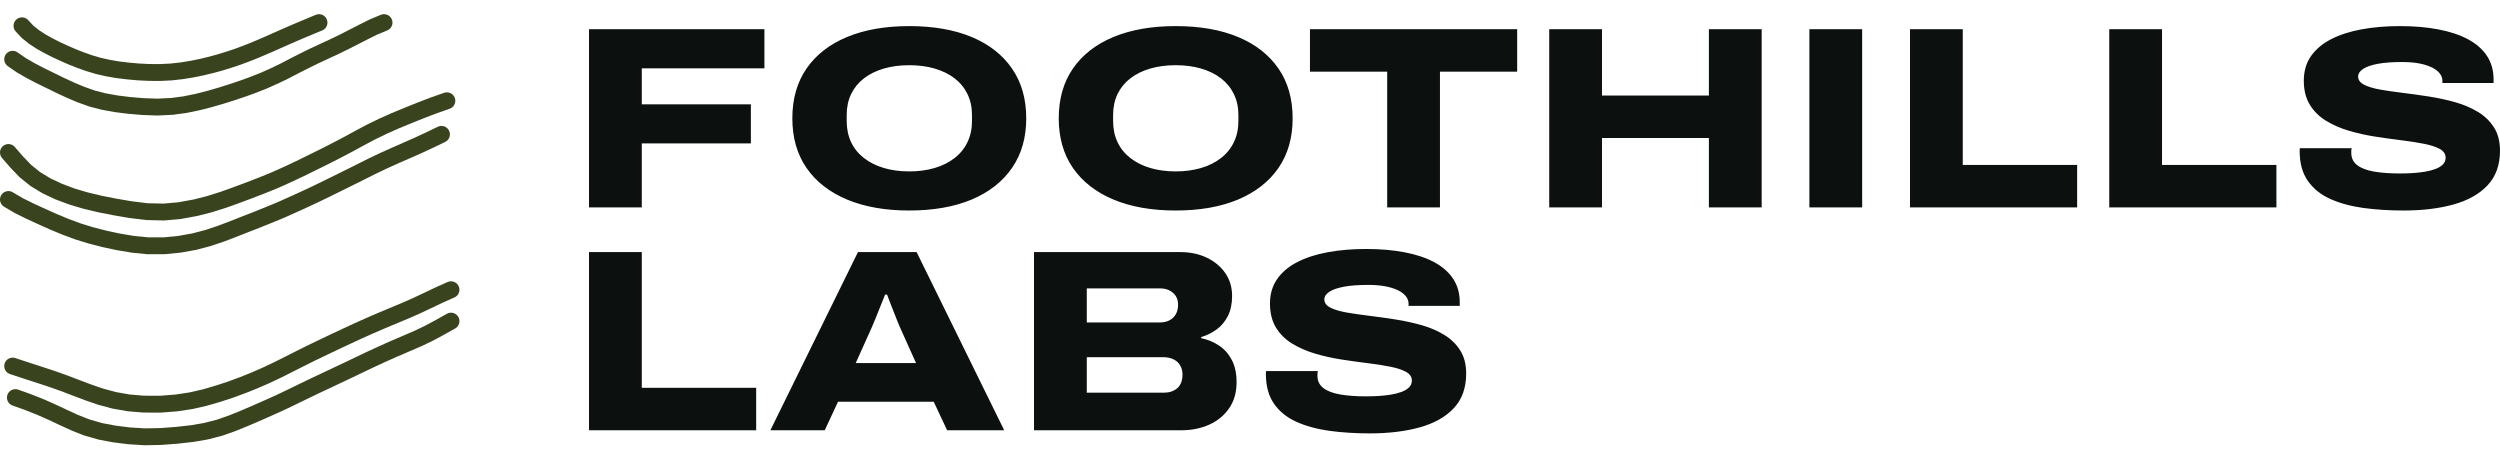
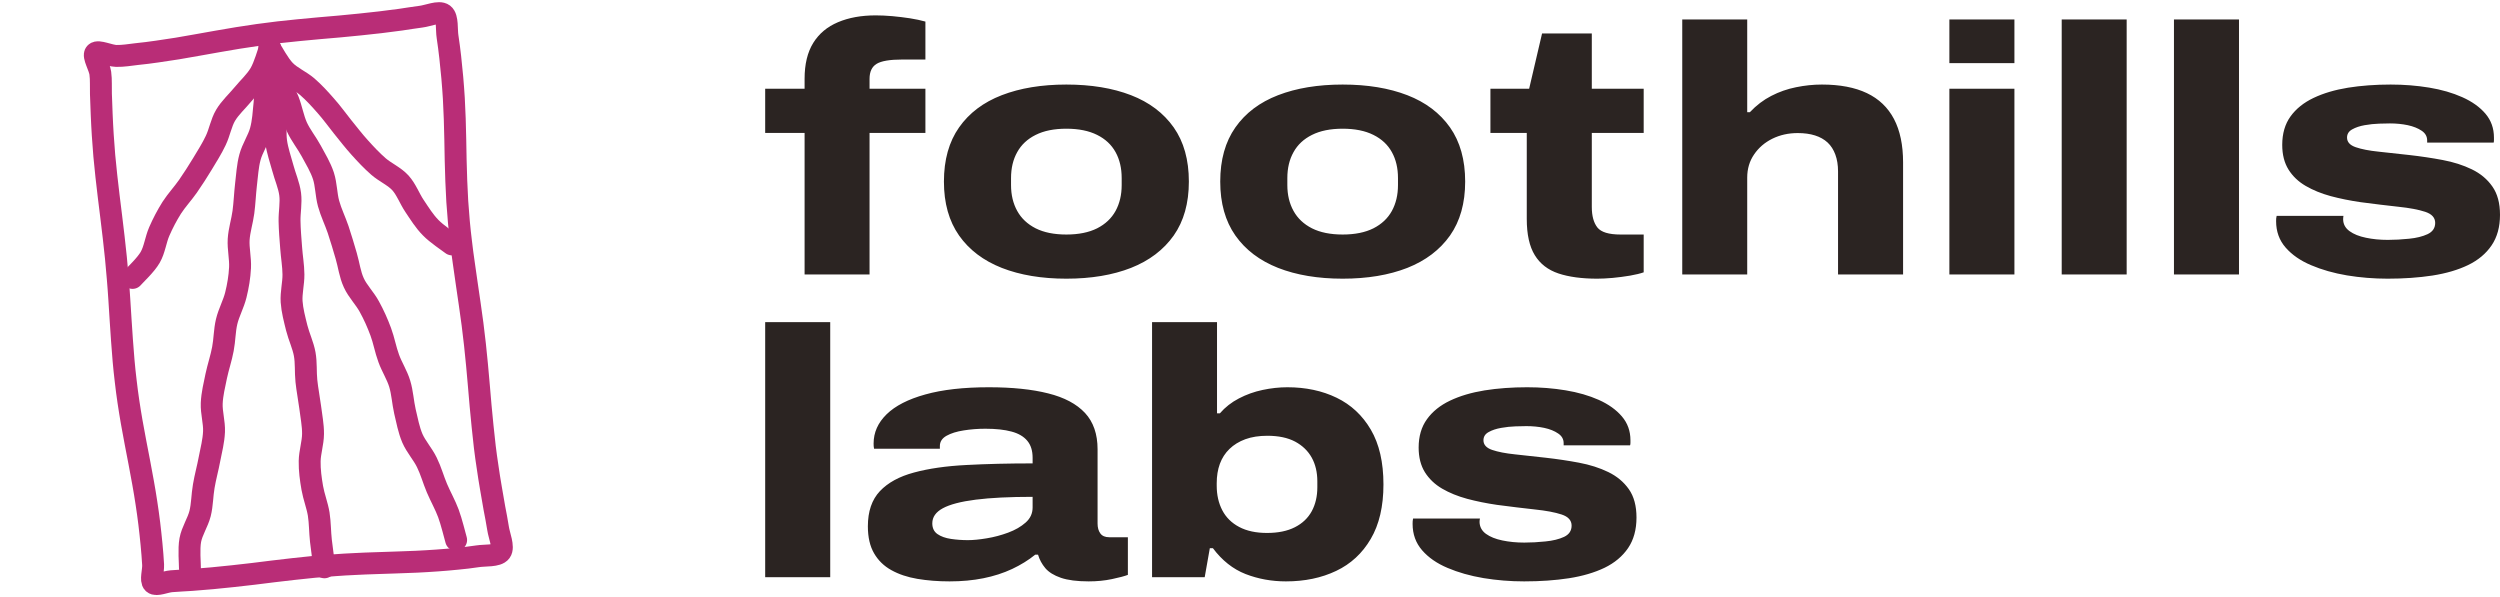
- <svg xmlns="http://www.w3.org/2000/svg" viewBox="0 0 424.44 78" width="424.44" height="78" role="img" aria-label="Foothills Labs">
+ <svg xmlns="http://www.w3.org/2000/svg" viewBox="0 0 326.72 78" width="326.72" height="78" role="img" aria-label="Foothills Labs">
  <g transform="translate(0 0)">
-     <g fill="none" stroke="#39441F" stroke-width="2.864" stroke-linecap="round" stroke-linejoin="round">
-       <path d="M76.57 49.19L74.6 50.07L72.64 51L70.73 51.9L68.68 52.8L66.71 53.62L64.73 54.45L62.74 55.31L60.75 56.2L58.81 57.1L56.84 58.02L54.87 58.96L52.9 59.91L50.97 60.87L49.13 61.8L47.16 62.79L45.19 63.72L43.22 64.58L41.25 65.37L39.09 66.17L36.93 66.87L34.76 67.5L32.4 68.04L29.94 68.41L27.25 68.62L24.38 68.61L21.85 68.4L19.36 67.96L17.03 67.33L14.92 66.6L12.91 65.84L10.76 65.02L8.63 64.27L6.46 63.56L4.3 62.86L2.15 62.15" />
-       <path d="M1.43 33.87L3.23 34.93L5.2 35.9L7.17 36.8L9.14 37.68L11.11 38.5L13.27 39.3L15.42 39.96L17.75 40.56L20.08 41.06L22.59 41.48L25.1 41.73L27.97 41.72L30.48 41.47L32.99 41.02L35.28 40.42L37.44 39.7L39.45 38.94L41.6 38.09L43.58 37.32L45.69 36.47L47.7 35.64L49.67 34.76L51.65 33.86L53.62 32.94L55.57 31.99L57.4 31.09L59.36 30.12L61.33 29.14L63.16 28.22L65.09 27.3L67.06 26.41L69.05 25.54L71.09 24.64L73.02 23.74L74.95 22.81" />
-       <path d="M54.16 3.84L52.86 4.38L51.47 4.96L50.03 5.57L48.65 6.17L47.34 6.75L45.91 7.39L44.58 7.96L43.22 8.54L41.78 9.11L40.35 9.64L38.91 10.12L37.29 10.62L35.86 11.01L34.24 11.4L32.63 11.73L30.84 12.02L29.04 12.22L27.25 12.31L25.28 12.3L23.49 12.21L21.69 12.05L19.9 11.83L18.29 11.55L16.67 11.18L15.06 10.7L13.62 10.19L12.19 9.62L10.87 9.04L9.5 8.41L8.25 7.77L6.99 7.07L5.74 6.25L4.66 5.38L3.73 4.38" />
-       <path d="M76.57 54.52L74.77 55.53L72.86 56.56L70.98 57.46L68.89 58.36L66.89 59.22L64.91 60.1L62.94 61.01L60.99 61.94L59.11 62.84L57.2 63.74L55.23 64.67L53.26 65.6L51.29 66.55L49.34 67.5L47.45 68.4L45.47 69.29L43.43 70.19L41.42 71.05L39.45 71.85L37.29 72.61L34.96 73.21L32.63 73.61L29.94 73.91L27.25 74.11L24.56 74.16L21.87 73.99L19.36 73.67L17.03 73.23L14.7 72.56L12.73 71.78L10.76 70.88L8.78 69.95L6.81 69.08L4.66 68.23L2.61 67.5" />
-       <path d="M1.43 25.89L2.84 27.51L4.3 29.03L5.97 30.38L7.89 31.55L9.98 32.53L12.19 33.36L14.52 34.05L17.03 34.65L19.54 35.14L22.09 35.58L24.92 35.93L27.79 36L30.48 35.76L33.17 35.27L35.5 34.68L37.83 33.95L40.17 33.11L42.32 32.31L44.55 31.45L46.73 30.56L48.78 29.64L50.93 28.63L52.9 27.66L55.03 26.61L57.02 25.6L59 24.56L60.97 23.49L62.94 22.44L65.06 21.41L67.08 20.51L69.24 19.62L71.48 18.72L73.7 17.87L75.87 17.11" />
-       <path d="M65.2 3.84L63.46 4.56L61.69 5.44L60.07 6.27L58.46 7.09L56.67 7.96L55.05 8.71L53.26 9.54L51.65 10.34L49.97 11.19L48.24 12.09L46.62 12.87L44.83 13.67L43.04 14.38L41.25 15.03L39.35 15.67L37.47 16.26L35.5 16.83L33.53 17.33L31.38 17.77L29.22 18.06L26.71 18.18L24.2 18.09L21.87 17.89L19.72 17.62L17.57 17.23L15.6 16.72L13.68 16.03L11.99 15.32L10.22 14.5L8.59 13.7L6.81 12.83L5.2 11.99L3.58 11.05L2.15 10.06" />
+     <g fill="none" stroke="#B92D77" stroke-width="2.864" stroke-linecap="round" stroke-linejoin="round">
+       <path d="M 12.47 6.94 C 12.82 6.56 14.3 7.29 15.2 7.31 C 16.1 7.33 16.98 7.17 17.86 7.07 C 18.75 6.98 19.64 6.87 20.52 6.74 C 21.4 6.62 22.28 6.48 23.17 6.34 C 24.05 6.19 24.93 6.04 25.81 5.88 C 26.69 5.73 27.57 5.57 28.45 5.41 C 29.33 5.26 30.21 5.11 31.09 4.96 C 31.97 4.82 32.86 4.69 33.74 4.56 C 34.62 4.44 35.51 4.32 36.39 4.22 C 37.28 4.12 38.17 4.03 39.05 3.94 C 39.94 3.85 40.83 3.77 41.72 3.69 C 42.61 3.61 43.5 3.54 44.38 3.46 C 45.27 3.37 46.16 3.29 47.05 3.2 C 47.93 3.11 48.82 3.01 49.71 2.91 C 50.59 2.8 51.48 2.69 52.36 2.57 C 53.24 2.44 54.08 2.3 55.01 2.18 C 55.94 2.07 57.37 1.43 57.95 1.87 C 58.53 2.31 58.34 3.87 58.49 4.8 C 58.64 5.74 58.73 6.58 58.84 7.47 C 58.94 8.36 59.03 9.26 59.11 10.15 C 59.19 11.04 59.25 11.94 59.31 12.84 C 59.36 13.73 59.4 14.63 59.43 15.53 C 59.46 16.43 59.48 17.33 59.5 18.23 C 59.52 19.13 59.53 20.03 59.55 20.93 C 59.58 21.83 59.6 22.73 59.63 23.62 C 59.67 24.52 59.71 25.42 59.76 26.32 C 59.82 27.21 59.89 28.11 59.97 29 C 60.05 29.9 60.15 30.79 60.26 31.68 C 60.36 32.57 60.48 33.46 60.61 34.35 C 60.73 35.24 60.86 36.12 60.99 37.01 C 61.12 37.9 61.26 38.79 61.38 39.68 C 61.51 40.56 61.63 41.45 61.75 42.34 C 61.86 43.23 61.97 44.12 62.07 45.02 C 62.17 45.91 62.26 46.8 62.34 47.69 C 62.43 48.59 62.51 49.48 62.58 50.37 C 62.66 51.27 62.73 52.16 62.81 53.05 C 62.9 53.95 62.98 54.84 63.07 55.74 C 63.16 56.63 63.26 57.52 63.36 58.41 C 63.47 59.3 63.59 60.19 63.73 61.08 C 63.85 61.96 64 62.85 64.15 63.74 C 64.29 64.62 64.45 65.51 64.61 66.4 C 64.77 67.28 64.95 68.1 65.09 69.05 C 65.23 70 65.88 71.49 65.43 72.1 C 64.99 72.71 63.37 72.55 62.42 72.7 C 61.48 72.85 60.65 72.93 59.77 73.02 C 58.88 73.11 57.99 73.19 57.1 73.25 C 56.21 73.32 55.32 73.36 54.43 73.41 C 53.53 73.45 52.64 73.48 51.75 73.51 C 50.85 73.54 49.96 73.56 49.07 73.6 C 48.17 73.63 47.28 73.66 46.39 73.71 C 45.5 73.75 44.6 73.8 43.71 73.87 C 42.82 73.93 41.94 74 41.05 74.08 C 40.16 74.17 39.27 74.26 38.39 74.36 C 37.5 74.46 36.61 74.57 35.73 74.67 C 34.84 74.78 33.96 74.89 33.07 75 C 32.19 75.1 31.3 75.21 30.42 75.3 C 29.53 75.4 28.64 75.49 27.75 75.57 C 26.86 75.65 25.98 75.72 25.09 75.79 C 24.2 75.85 23.26 75.89 22.41 75.96 C 21.57 76.03 20.44 76.57 20.04 76.21 C 19.64 75.84 20.05 74.64 20.01 73.79 C 19.97 72.94 19.88 72 19.8 71.11 C 19.71 70.21 19.62 69.32 19.51 68.43 C 19.4 67.54 19.28 66.65 19.14 65.76 C 19.01 64.88 18.86 63.99 18.7 63.1 C 18.55 62.22 18.37 61.33 18.21 60.45 C 18.04 59.56 17.87 58.68 17.7 57.8 C 17.53 56.91 17.37 56.03 17.21 55.14 C 17.06 54.26 16.91 53.37 16.78 52.48 C 16.65 51.59 16.53 50.7 16.43 49.81 C 16.32 48.92 16.23 48.03 16.15 47.14 C 16.07 46.24 16 45.35 15.94 44.45 C 15.87 43.56 15.82 42.66 15.76 41.77 C 15.7 40.87 15.65 39.97 15.59 39.08 C 15.53 38.18 15.47 37.29 15.39 36.39 C 15.32 35.5 15.24 34.6 15.15 33.71 C 15.06 32.82 14.97 31.93 14.86 31.04 C 14.76 30.14 14.65 29.25 14.54 28.36 C 14.43 27.47 14.32 26.58 14.21 25.69 C 14.1 24.8 13.99 23.91 13.9 23.02 C 13.8 22.13 13.71 21.24 13.63 20.34 C 13.56 19.45 13.49 18.55 13.43 17.66 C 13.37 16.76 13.33 15.86 13.29 14.97 C 13.25 14.07 13.22 13.17 13.19 12.27 C 13.16 11.37 13.23 10.46 13.11 9.57 C 12.99 8.68 12.12 7.31 12.47 6.94 Z" />
+       <path d="M 35.08 4.56 C 35.13 5.14 35.28 6.88 35.35 8.05 C 35.42 9.21 35.38 10.39 35.49 11.55 C 35.59 12.71 35.9 13.85 36 15.02 C 36.1 16.18 35.93 17.37 36.09 18.52 C 36.25 19.68 36.65 20.81 36.96 21.95 C 37.26 23.09 37.77 24.21 37.92 25.37 C 38.07 26.52 37.82 27.72 37.84 28.89 C 37.86 30.06 37.96 31.22 38.05 32.39 C 38.13 33.55 38.34 34.7 38.35 35.87 C 38.36 37.04 38.04 38.25 38.11 39.42 C 38.19 40.58 38.5 41.72 38.78 42.86 C 39.07 44.01 39.61 45.12 39.82 46.27 C 40.03 47.42 39.92 48.61 40.04 49.77 C 40.16 50.93 40.39 52.07 40.54 53.23 C 40.68 54.39 40.92 55.54 40.91 56.71 C 40.9 57.88 40.49 59.1 40.47 60.27 C 40.45 61.45 40.61 62.6 40.81 63.76 C 41.01 64.91 41.46 66.03 41.65 67.18 C 41.83 68.34 41.81 69.51 41.94 70.67 C 42.07 71.83 42.32 73.56 42.4 74.14" />
+       <path d="M 35.27 6.3 C 35.05 6.85 34.58 8.6 33.99 9.61 C 33.4 10.62 32.49 11.43 31.74 12.34 C 30.99 13.25 30.08 14.06 29.48 15.07 C 28.89 16.07 28.7 17.32 28.19 18.37 C 27.69 19.43 27.06 20.41 26.46 21.41 C 25.85 22.41 25.23 23.39 24.56 24.35 C 23.89 25.31 23.07 26.18 22.44 27.16 C 21.82 28.15 21.28 29.18 20.81 30.26 C 20.34 31.34 20.21 32.62 19.63 33.63 C 19.05 34.64 17.7 35.88 17.32 36.32" />
+       <path d="M 35.27 6.3 C 35.6 6.79 36.43 8.4 37.24 9.23 C 38.06 10.07 39.25 10.56 40.14 11.32 C 41.03 12.09 41.81 12.95 42.58 13.83 C 43.36 14.7 44.04 15.66 44.77 16.57 C 45.51 17.48 46.22 18.41 47 19.27 C 47.78 20.14 48.58 20.99 49.46 21.76 C 50.35 22.53 51.53 23.03 52.32 23.89 C 53.1 24.75 53.52 25.95 54.18 26.93 C 54.84 27.91 55.46 28.92 56.28 29.75 C 57.09 30.59 58.6 31.57 59.07 31.94" />
+       <path d="M 35.27 6.3 C 35.19 6.9 34.92 8.68 34.8 9.89 C 34.69 11.09 34.7 12.31 34.57 13.51 C 34.45 14.71 34.39 15.92 34.07 17.09 C 33.75 18.26 32.98 19.37 32.67 20.54 C 32.35 21.71 32.3 22.92 32.15 24.12 C 32.01 25.32 31.97 26.53 31.81 27.73 C 31.65 28.92 31.27 30.08 31.19 31.29 C 31.12 32.5 31.43 33.77 31.37 34.98 C 31.31 36.19 31.11 37.38 30.82 38.55 C 30.53 39.73 29.9 40.85 29.62 42.03 C 29.34 43.21 29.36 44.43 29.13 45.61 C 28.91 46.8 28.51 47.96 28.26 49.14 C 28.02 50.32 27.72 51.5 27.67 52.71 C 27.62 53.92 28.02 55.2 27.97 56.41 C 27.92 57.63 27.61 58.8 27.38 59.98 C 27.16 61.17 26.83 62.34 26.63 63.53 C 26.42 64.72 26.44 65.94 26.15 67.11 C 25.85 68.29 25.09 69.39 24.87 70.58 C 24.65 71.76 24.83 73.62 24.82 74.23" />
+       <path d="M 35.27 6.3 C 35.42 6.89 35.75 8.69 36.15 9.83 C 36.55 10.97 37.23 12 37.67 13.12 C 38.11 14.25 38.3 15.47 38.79 16.57 C 39.29 17.67 40.09 18.65 40.67 19.72 C 41.25 20.79 41.89 21.84 42.27 22.99 C 42.64 24.14 42.62 25.43 42.94 26.6 C 43.26 27.77 43.8 28.85 44.19 30 C 44.57 31.14 44.91 32.3 45.25 33.46 C 45.59 34.62 45.73 35.86 46.24 36.96 C 46.74 38.06 47.68 38.99 48.26 40.06 C 48.85 41.12 49.34 42.23 49.76 43.36 C 50.18 44.49 50.38 45.7 50.8 46.83 C 51.21 47.97 51.89 49 52.24 50.16 C 52.59 51.31 52.65 52.58 52.92 53.77 C 53.2 54.95 53.42 56.16 53.89 57.27 C 54.37 58.38 55.25 59.33 55.78 60.42 C 56.32 61.51 56.63 62.68 57.1 63.79 C 57.57 64.9 58.18 65.96 58.6 67.09 C 59.02 68.22 59.44 69.99 59.61 70.57" />
    </g>
  </g>
-   <g fill="#0C1110" transform="translate(96.28 35.21)">
-     <path d="M3.72 0V-30.25H33.5V-23.61H12.68V-17.5H31.2V-10.86H12.68V0Z M58.07 0.53Q51.99 0.53 47.53 -1.33Q43.07 -3.2 40.65 -6.69Q38.24 -10.19 38.24 -15.12Q38.24 -20.08 40.65 -23.58Q43.07 -27.08 47.53 -28.93Q51.99 -30.78 58.07 -30.78Q64.24 -30.78 68.68 -28.93Q73.12 -27.08 75.53 -23.58Q77.95 -20.08 77.95 -15.12Q77.95 -10.19 75.53 -6.69Q73.12 -3.2 68.68 -1.33Q64.24 0.53 58.07 0.53ZM58.09 -6.11Q60.46 -6.11 62.41 -6.69Q64.37 -7.27 65.79 -8.38Q67.21 -9.48 67.97 -11.07Q68.74 -12.67 68.74 -14.65V-15.69Q68.74 -17.67 67.97 -19.24Q67.21 -20.81 65.79 -21.91Q64.37 -23 62.41 -23.57Q60.46 -24.14 58.09 -24.14Q55.72 -24.14 53.77 -23.57Q51.82 -23 50.4 -21.91Q48.98 -20.81 48.22 -19.24Q47.47 -17.67 47.47 -15.69V-14.65Q47.47 -12.67 48.22 -11.07Q48.98 -9.48 50.4 -8.38Q51.82 -7.27 53.77 -6.69Q55.72 -6.11 58.09 -6.11Z M103.31 0.53Q97.22 0.53 92.76 -1.33Q88.3 -3.2 85.88 -6.69Q83.47 -10.19 83.47 -15.12Q83.47 -20.08 85.88 -23.58Q88.3 -27.08 92.76 -28.93Q97.22 -30.78 103.31 -30.78Q109.47 -30.78 113.91 -28.93Q118.35 -27.08 120.77 -23.58Q123.18 -20.08 123.18 -15.12Q123.18 -10.19 120.77 -6.69Q118.35 -3.2 113.91 -1.33Q109.47 0.53 103.31 0.53ZM103.32 -6.11Q105.69 -6.11 107.65 -6.69Q109.6 -7.27 111.02 -8.38Q112.44 -9.48 113.2 -11.07Q113.97 -12.67 113.97 -14.65V-15.69Q113.97 -17.67 113.2 -19.24Q112.44 -20.81 111.02 -21.91Q109.6 -23 107.65 -23.57Q105.69 -24.14 103.32 -24.14Q100.96 -24.14 99 -23.57Q97.05 -23 95.63 -21.91Q94.21 -20.81 93.45 -19.24Q92.7 -17.67 92.7 -15.69V-14.65Q92.7 -12.67 93.45 -11.07Q94.21 -9.48 95.63 -8.38Q97.05 -7.27 99 -6.69Q100.96 -6.11 103.32 -6.11Z M139.23 0V-23.04H126.12V-30.25H161.3V-23.04H148.19V0Z M166.74 0V-30.25H175.7V-18.99H193.85V-30.25H202.81V0H193.85V-11.78H175.7V0Z M210.91 0V-30.25H219.87V0Z M227.99 0V-30.25H236.95V-7.21H256.37V0Z M261.82 0V-30.25H270.78V-7.21H290.2V0Z M311.81 0.53Q308.11 0.53 304.91 0.09Q301.7 -0.36 299.29 -1.46Q296.88 -2.56 295.52 -4.53Q294.15 -6.5 294.15 -9.54Q294.15 -9.63 294.15 -9.77Q294.15 -9.92 294.2 -10.05H302.97Q302.93 -9.88 302.92 -9.68Q302.91 -9.49 302.91 -9.27Q302.91 -7.93 303.93 -7.16Q304.95 -6.39 306.82 -6.07Q308.68 -5.76 311.15 -5.76Q312.19 -5.76 313.27 -5.82Q314.35 -5.89 315.36 -6.05Q316.37 -6.21 317.17 -6.51Q317.98 -6.81 318.45 -7.28Q318.93 -7.76 318.93 -8.43Q318.93 -9.38 317.92 -9.93Q316.91 -10.48 315.19 -10.81Q313.46 -11.15 311.32 -11.41Q309.18 -11.67 306.89 -12.03Q304.59 -12.39 302.45 -13.03Q300.31 -13.67 298.59 -14.73Q296.87 -15.79 295.86 -17.45Q294.85 -19.12 294.85 -21.52Q294.85 -23.92 296.06 -25.67Q297.28 -27.42 299.47 -28.55Q301.67 -29.68 304.66 -30.23Q307.65 -30.78 311.17 -30.78Q314.76 -30.78 317.69 -30.22Q320.61 -29.67 322.71 -28.55Q324.81 -27.43 325.94 -25.73Q327.07 -24.02 327.07 -21.73V-21.12H318.38V-21.48Q318.38 -22.4 317.59 -23.11Q316.79 -23.83 315.28 -24.25Q313.76 -24.68 311.59 -24.68Q309 -24.68 307.33 -24.36Q305.66 -24.03 304.87 -23.47Q304.07 -22.91 304.07 -22.24Q304.07 -21.35 305.08 -20.83Q306.09 -20.31 307.82 -20Q309.54 -19.7 311.68 -19.44Q313.82 -19.18 316.12 -18.82Q318.41 -18.46 320.55 -17.86Q322.69 -17.25 324.42 -16.21Q326.14 -15.16 327.15 -13.56Q328.16 -11.97 328.16 -9.63Q328.16 -5.99 326.05 -3.75Q323.94 -1.51 320.25 -0.49Q316.56 0.53 311.81 0.53Z" />
+   <g fill="#2B2422" transform="translate(99.51 35.87)">
+     <path d="M5.64 0V-18.5H0.49V-24.27H5.64V-25.58Q5.64 -28.43 6.77 -30.26Q7.91 -32.09 10.01 -32.97Q12.11 -33.86 14.93 -33.86Q15.92 -33.86 17.1 -33.76Q18.28 -33.65 19.41 -33.48Q20.54 -33.3 21.43 -33.05V-28.09H18.4Q15.98 -28.09 15.06 -27.53Q14.13 -26.97 14.13 -25.57V-24.27H21.43V-18.5H14.13V0Z M39.85 0.55Q35.01 0.55 31.41 -0.86Q27.81 -2.28 25.83 -5.09Q23.85 -7.91 23.85 -12.14Q23.85 -16.4 25.83 -19.22Q27.81 -22.04 31.41 -23.43Q35.01 -24.82 39.85 -24.82Q44.7 -24.82 48.3 -23.43Q51.89 -22.04 53.88 -19.22Q55.86 -16.4 55.86 -12.14Q55.86 -7.91 53.88 -5.09Q51.89 -2.28 48.3 -0.86Q44.7 0.55 39.85 0.55ZM39.85 -5.22Q42.25 -5.22 43.87 -6.03Q45.48 -6.85 46.28 -8.3Q47.08 -9.76 47.08 -11.68V-12.6Q47.08 -14.55 46.28 -15.99Q45.48 -17.44 43.87 -18.24Q42.25 -19.05 39.85 -19.05Q37.45 -19.05 35.84 -18.24Q34.23 -17.44 33.43 -15.99Q32.62 -14.55 32.62 -12.6V-11.68Q32.62 -9.76 33.43 -8.3Q34.23 -6.85 35.84 -6.03Q37.45 -5.22 39.85 -5.22Z M75.96 0.55Q71.12 0.55 67.52 -0.86Q63.92 -2.28 61.94 -5.09Q59.96 -7.91 59.96 -12.14Q59.96 -16.4 61.94 -19.22Q63.92 -22.04 67.52 -23.43Q71.12 -24.82 75.96 -24.82Q80.81 -24.82 84.41 -23.43Q88 -22.04 89.99 -19.22Q91.97 -16.4 91.97 -12.14Q91.97 -7.91 89.99 -5.09Q88 -2.28 84.41 -0.86Q80.81 0.55 75.96 0.55ZM75.96 -5.22Q78.36 -5.22 79.98 -6.03Q81.59 -6.85 82.39 -8.3Q83.19 -9.76 83.19 -11.68V-12.6Q83.19 -14.55 82.39 -15.99Q81.59 -17.44 79.98 -18.24Q78.36 -19.05 75.96 -19.05Q73.56 -19.05 71.95 -18.24Q70.34 -17.44 69.54 -15.99Q68.73 -14.55 68.73 -12.6V-11.68Q68.73 -9.76 69.54 -8.3Q70.34 -6.85 71.95 -6.03Q73.56 -5.22 75.96 -5.22Z M109.24 0.55Q106.22 0.55 104.17 -0.13Q102.11 -0.82 101.07 -2.52Q100.02 -4.22 100.02 -7.26V-18.5H95.27V-24.27H100.33L102.02 -31.5H108.52V-24.27H115.3V-18.5H108.52V-8.82Q108.52 -7.07 109.25 -6.14Q109.98 -5.22 112.27 -5.22H115.3V-0.28Q114.65 -0.05 113.53 0.15Q112.4 0.34 111.24 0.45Q110.07 0.55 109.24 0.55Z M120.34 0V-33.33H128.83V-21.21H129.18Q130.44 -22.55 131.98 -23.34Q133.51 -24.13 135.21 -24.47Q136.91 -24.82 138.59 -24.82Q142.12 -24.82 144.47 -23.7Q146.82 -22.58 148.01 -20.32Q149.2 -18.05 149.2 -14.65V0H140.7V-13.47Q140.7 -14.71 140.35 -15.66Q140 -16.62 139.34 -17.24Q138.67 -17.86 137.69 -18.17Q136.71 -18.48 135.43 -18.48Q133.61 -18.48 132.11 -17.74Q130.62 -17 129.73 -15.69Q128.83 -14.38 128.83 -12.66V0Z M155.25 -27.62V-33.33H163.75V-27.62ZM155.25 0V-24.27H163.75V0Z M169.93 0V-33.33H178.42V0Z M184.6 0V-33.33H193.1V0Z M212.53 0.55Q209.81 0.55 207.21 0.12Q204.61 -0.32 202.53 -1.21Q200.44 -2.09 199.19 -3.52Q197.95 -4.95 197.95 -6.96Q197.95 -7.14 197.96 -7.31Q197.97 -7.48 198.02 -7.66H206.75Q206.73 -7.54 206.72 -7.42Q206.71 -7.29 206.71 -7.2Q206.73 -6.25 207.55 -5.66Q208.36 -5.07 209.69 -4.8Q211.01 -4.52 212.55 -4.52Q213.87 -4.52 215.32 -4.67Q216.76 -4.81 217.75 -5.27Q218.74 -5.74 218.74 -6.74Q218.74 -7.76 217.43 -8.19Q216.13 -8.62 213.92 -8.85Q211.72 -9.09 208.98 -9.45Q206.92 -9.75 205.08 -10.24Q203.25 -10.74 201.82 -11.57Q200.39 -12.4 199.57 -13.71Q198.75 -15.03 198.75 -16.94Q198.75 -19.15 199.83 -20.65Q200.91 -22.15 202.84 -23.07Q204.77 -23.99 207.35 -24.41Q209.93 -24.82 212.92 -24.82Q215.54 -24.82 217.96 -24.42Q220.38 -24.02 222.28 -23.17Q224.19 -22.32 225.31 -21.01Q226.42 -19.7 226.42 -17.89Q226.42 -17.73 226.42 -17.55Q226.42 -17.36 226.38 -17.23H217.69V-17.51Q217.69 -18.3 216.98 -18.78Q216.26 -19.27 215.16 -19.51Q214.06 -19.74 212.83 -19.74Q212.35 -19.74 211.42 -19.71Q210.49 -19.68 209.52 -19.51Q208.56 -19.34 207.89 -18.96Q207.22 -18.59 207.22 -17.89Q207.22 -17.02 208.36 -16.63Q209.49 -16.24 211.34 -16.05Q213.19 -15.86 215.36 -15.61Q217.58 -15.36 219.71 -14.96Q221.84 -14.56 223.53 -13.74Q225.22 -12.92 226.21 -11.5Q227.21 -10.08 227.21 -7.8Q227.21 -5.42 226.11 -3.8Q225.02 -2.19 223.04 -1.23Q221.07 -0.28 218.38 0.14Q215.7 0.55 212.53 0.55Z" />
  </g>
-   <g fill="#0C1110" transform="translate(96.28 73.05)">
-     <path d="M3.72 0V-30.25H12.68V-7.21H32.1V0Z M34.51 0 49.38 -30.25H59.34L74.21 0H64.52L62.24 -4.85H46L43.74 0ZM49 -11.41H59.24L56.48 -17.56Q56.31 -17.97 56 -18.72Q55.69 -19.48 55.36 -20.34Q55.02 -21.19 54.74 -21.93Q54.46 -22.67 54.32 -23.03H53.99Q53.67 -22.22 53.24 -21.17Q52.82 -20.12 52.43 -19.14Q52.04 -18.15 51.76 -17.54Z M79.27 0V-30.25H104.14Q106.6 -30.25 108.59 -29.31Q110.58 -28.36 111.74 -26.69Q112.9 -25.02 112.9 -22.8Q112.9 -20.82 112.19 -19.41Q111.48 -18 110.29 -17.13Q109.09 -16.25 107.64 -15.82V-15.64Q109.33 -15.29 110.7 -14.37Q112.07 -13.45 112.86 -11.92Q113.66 -10.39 113.66 -8.17Q113.66 -5.57 112.41 -3.75Q111.15 -1.92 109.03 -0.96Q106.9 0 104.28 0ZM88.23 -6.38H101.29Q102.7 -6.38 103.59 -7.14Q104.48 -7.91 104.48 -9.5Q104.48 -10.34 104.09 -11Q103.71 -11.67 102.97 -12.04Q102.22 -12.41 101.17 -12.41H88.23ZM88.23 -18.3H100.55Q101.57 -18.3 102.27 -18.67Q102.97 -19.04 103.35 -19.71Q103.73 -20.38 103.73 -21.3Q103.73 -22.59 102.86 -23.34Q101.99 -24.09 100.67 -24.09H88.23Z M136.29 0.53Q132.6 0.53 129.39 0.09Q126.18 -0.36 123.77 -1.46Q121.36 -2.56 120 -4.53Q118.64 -6.5 118.64 -9.54Q118.64 -9.63 118.64 -9.77Q118.64 -9.92 118.68 -10.05H127.46Q127.41 -9.88 127.4 -9.68Q127.39 -9.49 127.39 -9.27Q127.39 -7.93 128.41 -7.16Q129.43 -6.39 131.3 -6.07Q133.17 -5.76 135.63 -5.76Q136.67 -5.76 137.75 -5.82Q138.84 -5.89 139.85 -6.05Q140.85 -6.21 141.66 -6.51Q142.46 -6.81 142.94 -7.28Q143.42 -7.76 143.42 -8.43Q143.42 -9.38 142.41 -9.93Q141.4 -10.48 139.67 -10.81Q137.95 -11.15 135.81 -11.41Q133.67 -11.67 131.37 -12.03Q129.08 -12.39 126.94 -13.03Q124.8 -13.67 123.07 -14.73Q121.35 -15.79 120.34 -17.45Q119.33 -19.12 119.33 -21.52Q119.33 -23.92 120.55 -25.67Q121.76 -27.42 123.96 -28.55Q126.15 -29.68 129.14 -30.23Q132.13 -30.78 135.65 -30.78Q139.25 -30.78 142.17 -30.22Q145.09 -29.67 147.19 -28.55Q149.29 -27.43 150.42 -25.73Q151.55 -24.02 151.55 -21.73V-21.12H142.86V-21.48Q142.86 -22.4 142.07 -23.11Q141.28 -23.83 139.76 -24.25Q138.24 -24.68 136.07 -24.68Q133.48 -24.68 131.81 -24.36Q130.14 -24.03 129.35 -23.47Q128.56 -22.91 128.56 -22.24Q128.56 -21.35 129.57 -20.83Q130.58 -20.31 132.3 -20Q134.03 -19.7 136.17 -19.44Q138.31 -19.18 140.6 -18.82Q142.89 -18.46 145.03 -17.86Q147.18 -17.25 148.9 -16.21Q150.62 -15.16 151.63 -13.56Q152.64 -11.97 152.64 -9.63Q152.64 -5.99 150.54 -3.75Q148.43 -1.51 144.74 -0.49Q141.04 0.53 136.29 0.53Z" />
+   <g fill="#2B2422" transform="translate(97.01 75.43)">
+     <path d="M2.99 0V-33.33H11.49V0Z M27.09 0.55Q24.83 0.55 22.88 0.22Q20.93 -0.11 19.48 -0.92Q18.03 -1.72 17.22 -3.12Q16.41 -4.51 16.41 -6.65Q16.41 -9.57 17.98 -11.24Q19.56 -12.91 22.45 -13.68Q25.34 -14.46 29.28 -14.66Q33.21 -14.87 37.94 -14.87V-15.61Q37.94 -17 37.24 -17.83Q36.54 -18.67 35.18 -19.03Q33.82 -19.4 31.77 -19.4Q30.3 -19.4 28.93 -19.18Q27.57 -18.97 26.69 -18.48Q25.82 -17.99 25.82 -17.14V-16.79H17.22Q17.18 -16.97 17.17 -17.12Q17.16 -17.26 17.16 -17.47Q17.16 -19.63 18.86 -21.29Q20.56 -22.95 23.92 -23.88Q27.27 -24.82 32.22 -24.82Q36.8 -24.82 39.97 -24.02Q43.14 -23.23 44.79 -21.46Q46.43 -19.69 46.43 -16.71V-7.01Q46.43 -6.21 46.79 -5.72Q47.15 -5.22 47.95 -5.22H50.39V-0.3Q49.73 -0.05 48.31 0.25Q46.89 0.55 45.27 0.55Q43 0.55 41.63 0.08Q40.27 -0.39 39.6 -1.18Q38.93 -1.98 38.65 -2.94H38.28Q36.96 -1.87 35.26 -1.07Q33.55 -0.27 31.51 0.14Q29.47 0.55 27.09 0.55ZM29.48 -4.84Q30.53 -4.84 31.95 -5.08Q33.36 -5.31 34.74 -5.82Q36.12 -6.33 37.03 -7.14Q37.94 -7.94 37.94 -9.11V-10.5Q33.41 -10.5 30.5 -10.13Q27.6 -9.76 26.21 -9.01Q24.83 -8.26 24.83 -7.04Q24.83 -6.1 25.51 -5.63Q26.19 -5.16 27.27 -5Q28.35 -4.84 29.48 -4.84Z M71.04 0.55Q68.25 0.55 65.77 -0.41Q63.3 -1.38 61.5 -3.79H61.1L60.43 0H53.55V-33.33H62.04V-21.41H62.41Q63.45 -22.61 64.9 -23.36Q66.35 -24.12 68 -24.47Q69.65 -24.82 71.23 -24.82Q74.84 -24.82 77.67 -23.45Q80.5 -22.08 82.14 -19.28Q83.79 -16.47 83.79 -12.12Q83.79 -7.82 82.13 -5Q80.48 -2.18 77.61 -0.82Q74.74 0.55 71.04 0.55ZM68.58 -5.78Q70.75 -5.78 72.22 -6.53Q73.68 -7.27 74.42 -8.62Q75.15 -9.97 75.15 -11.75V-12.52Q75.15 -14.3 74.42 -15.62Q73.68 -16.95 72.24 -17.72Q70.8 -18.48 68.62 -18.48Q66.98 -18.48 65.74 -18.03Q64.5 -17.57 63.67 -16.76Q62.83 -15.95 62.41 -14.81Q62 -13.68 62 -12.28V-11.96Q62 -10.14 62.73 -8.74Q63.46 -7.34 64.94 -6.56Q66.41 -5.78 68.58 -5.78Z M102.18 0.55Q99.46 0.55 96.86 0.12Q94.26 -0.32 92.17 -1.21Q90.08 -2.09 88.84 -3.52Q87.6 -4.95 87.6 -6.96Q87.6 -7.14 87.61 -7.31Q87.62 -7.48 87.66 -7.66H96.4Q96.37 -7.54 96.36 -7.42Q96.35 -7.29 96.35 -7.2Q96.38 -6.25 97.19 -5.66Q98.01 -5.07 99.33 -4.8Q100.66 -4.52 102.2 -4.52Q103.52 -4.52 104.96 -4.67Q106.41 -4.81 107.4 -5.27Q108.38 -5.74 108.38 -6.74Q108.38 -7.76 107.08 -8.19Q105.78 -8.62 103.57 -8.85Q101.37 -9.09 98.63 -9.45Q96.57 -9.75 94.73 -10.24Q92.89 -10.74 91.46 -11.57Q90.04 -12.4 89.21 -13.71Q88.39 -15.03 88.39 -16.94Q88.39 -19.15 89.48 -20.65Q90.56 -22.15 92.49 -23.07Q94.42 -23.99 97 -24.41Q99.58 -24.82 102.57 -24.82Q105.19 -24.82 107.6 -24.42Q110.02 -24.02 111.93 -23.17Q113.83 -22.32 114.95 -21.01Q116.07 -19.7 116.07 -17.89Q116.07 -17.73 116.07 -17.55Q116.07 -17.36 116.02 -17.23H107.34V-17.51Q107.34 -18.3 106.62 -18.78Q105.91 -19.27 104.81 -19.51Q103.71 -19.74 102.47 -19.74Q101.99 -19.74 101.06 -19.71Q100.13 -19.68 99.17 -19.51Q98.2 -19.34 97.53 -18.96Q96.86 -18.59 96.86 -17.89Q96.86 -17.02 98 -16.63Q99.14 -16.24 100.99 -16.05Q102.84 -15.86 105 -15.61Q107.22 -15.36 109.35 -14.96Q111.48 -14.56 113.17 -13.74Q114.86 -12.92 115.86 -11.5Q116.86 -10.08 116.86 -7.8Q116.86 -5.42 115.76 -3.8Q114.66 -2.19 112.69 -1.23Q110.71 -0.28 108.03 0.14Q105.35 0.55 102.18 0.55Z" />
  </g>
</svg>
